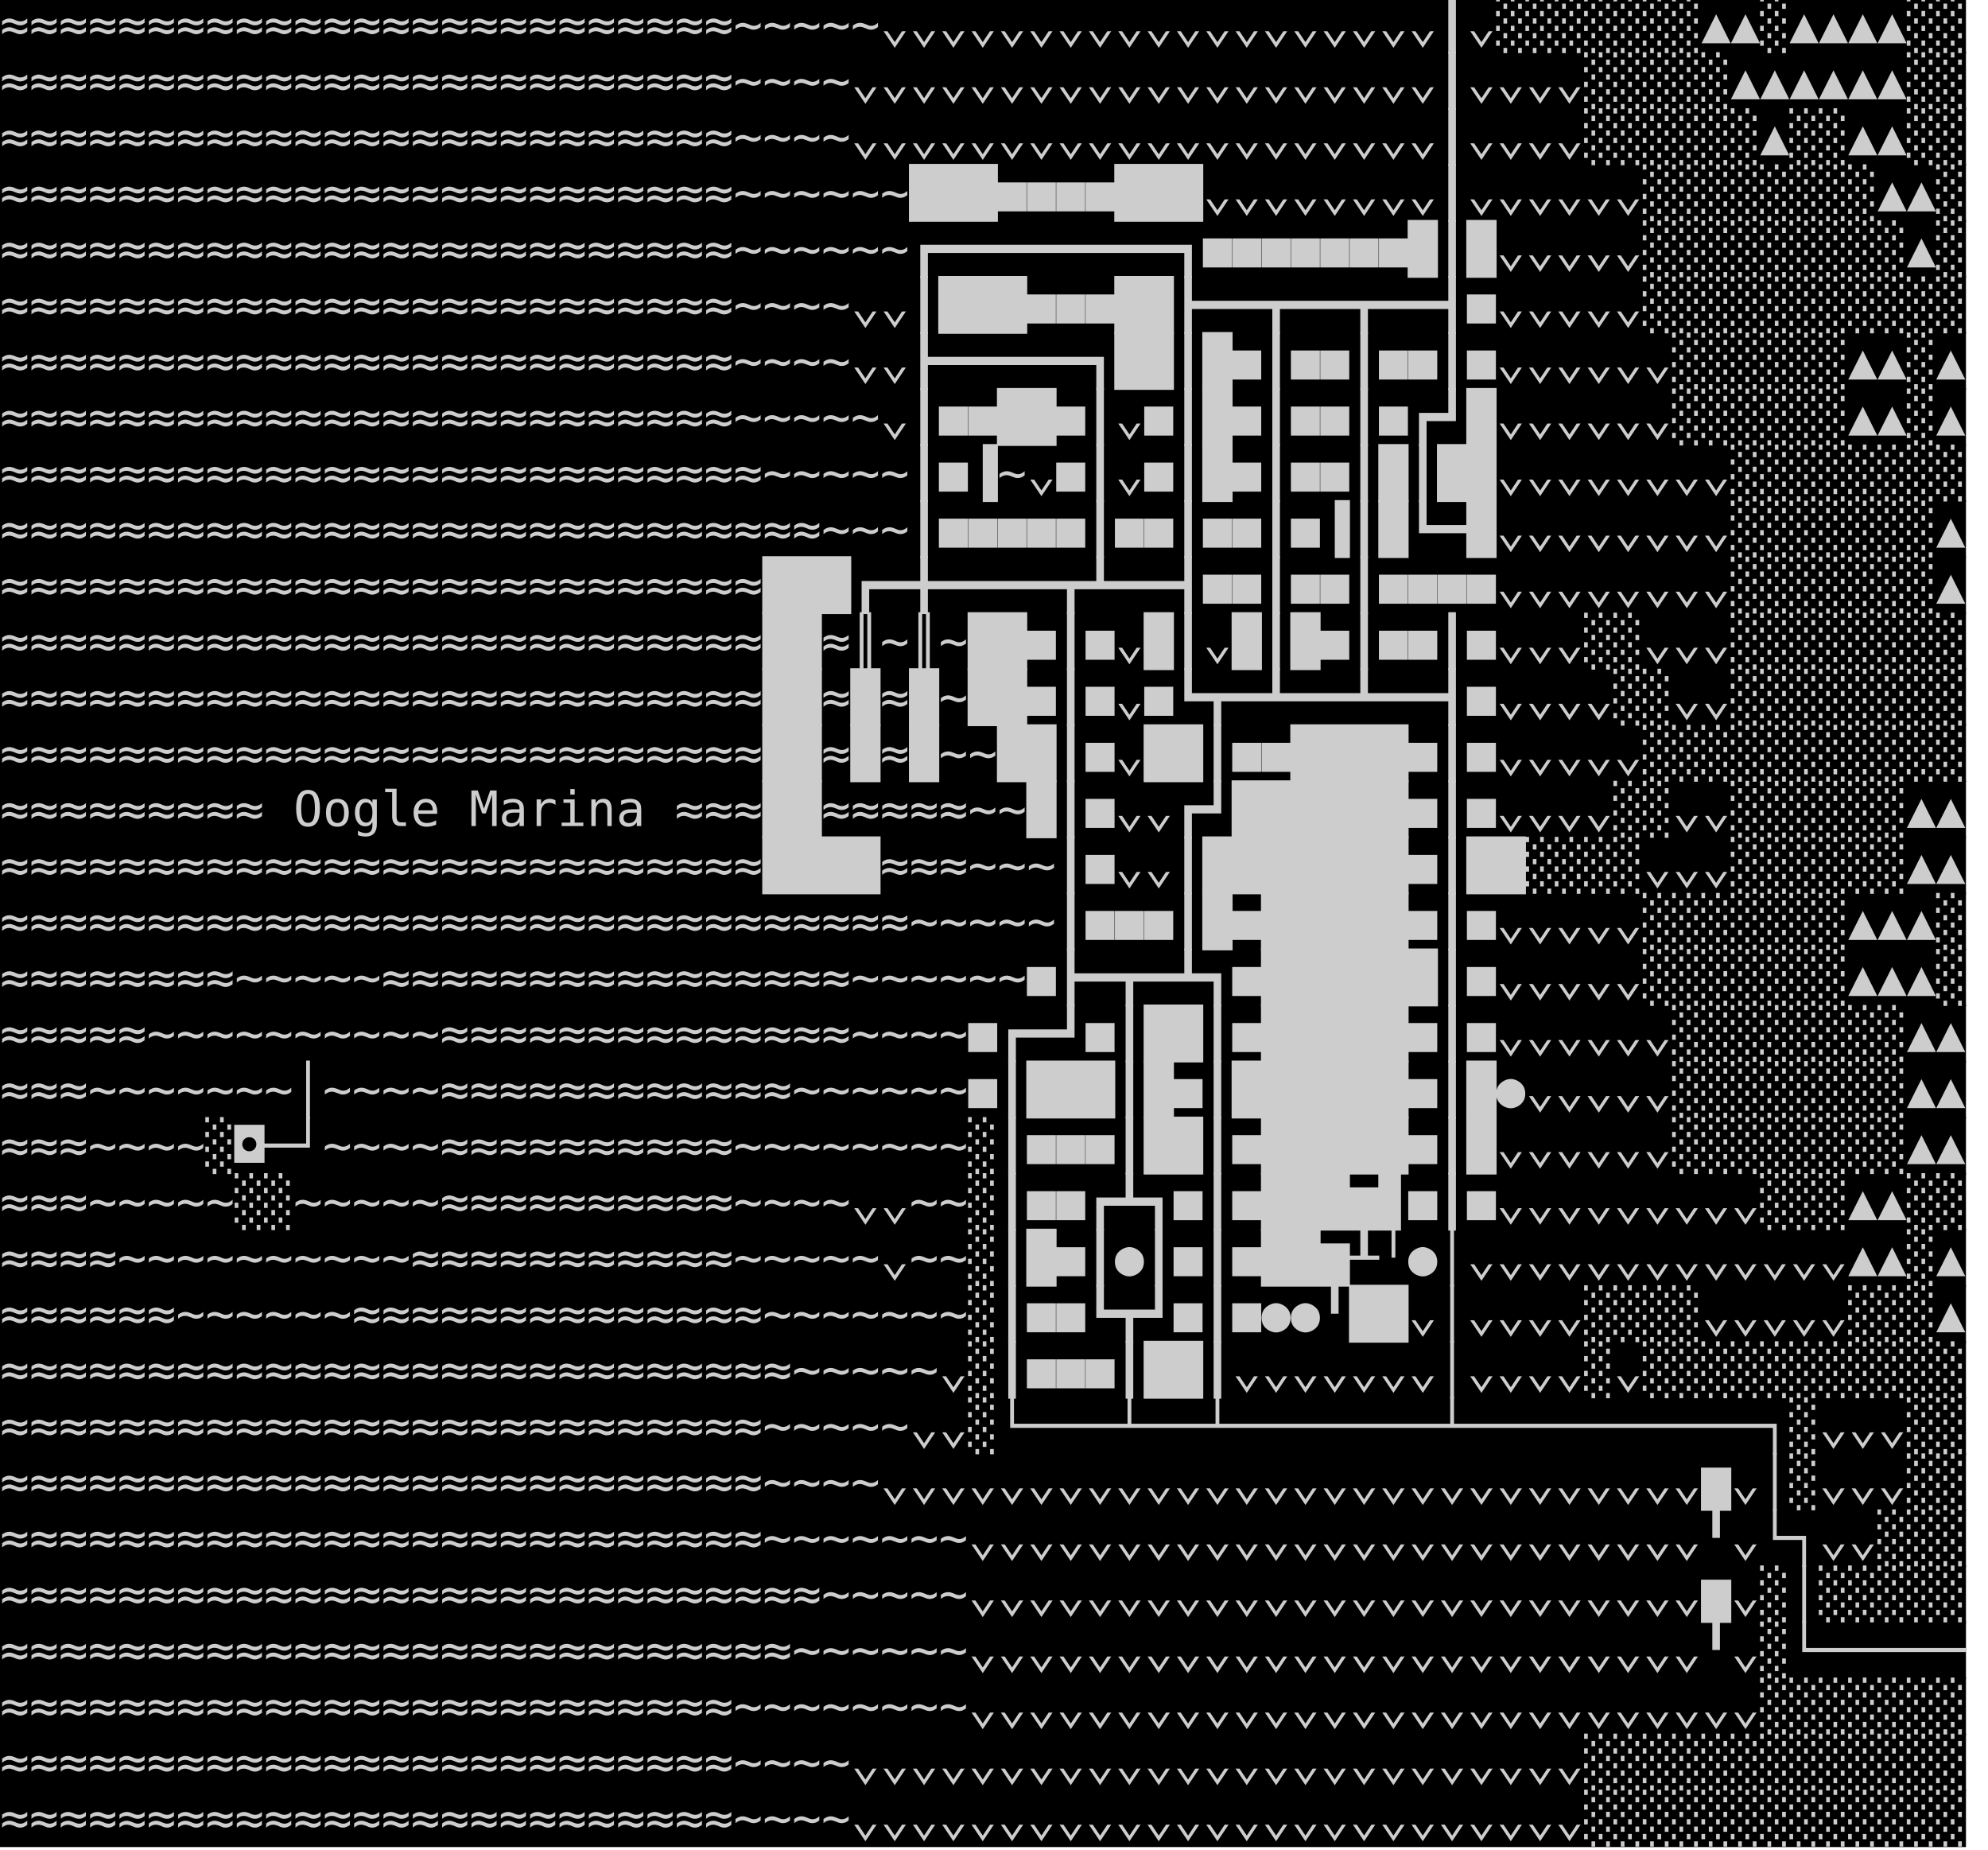
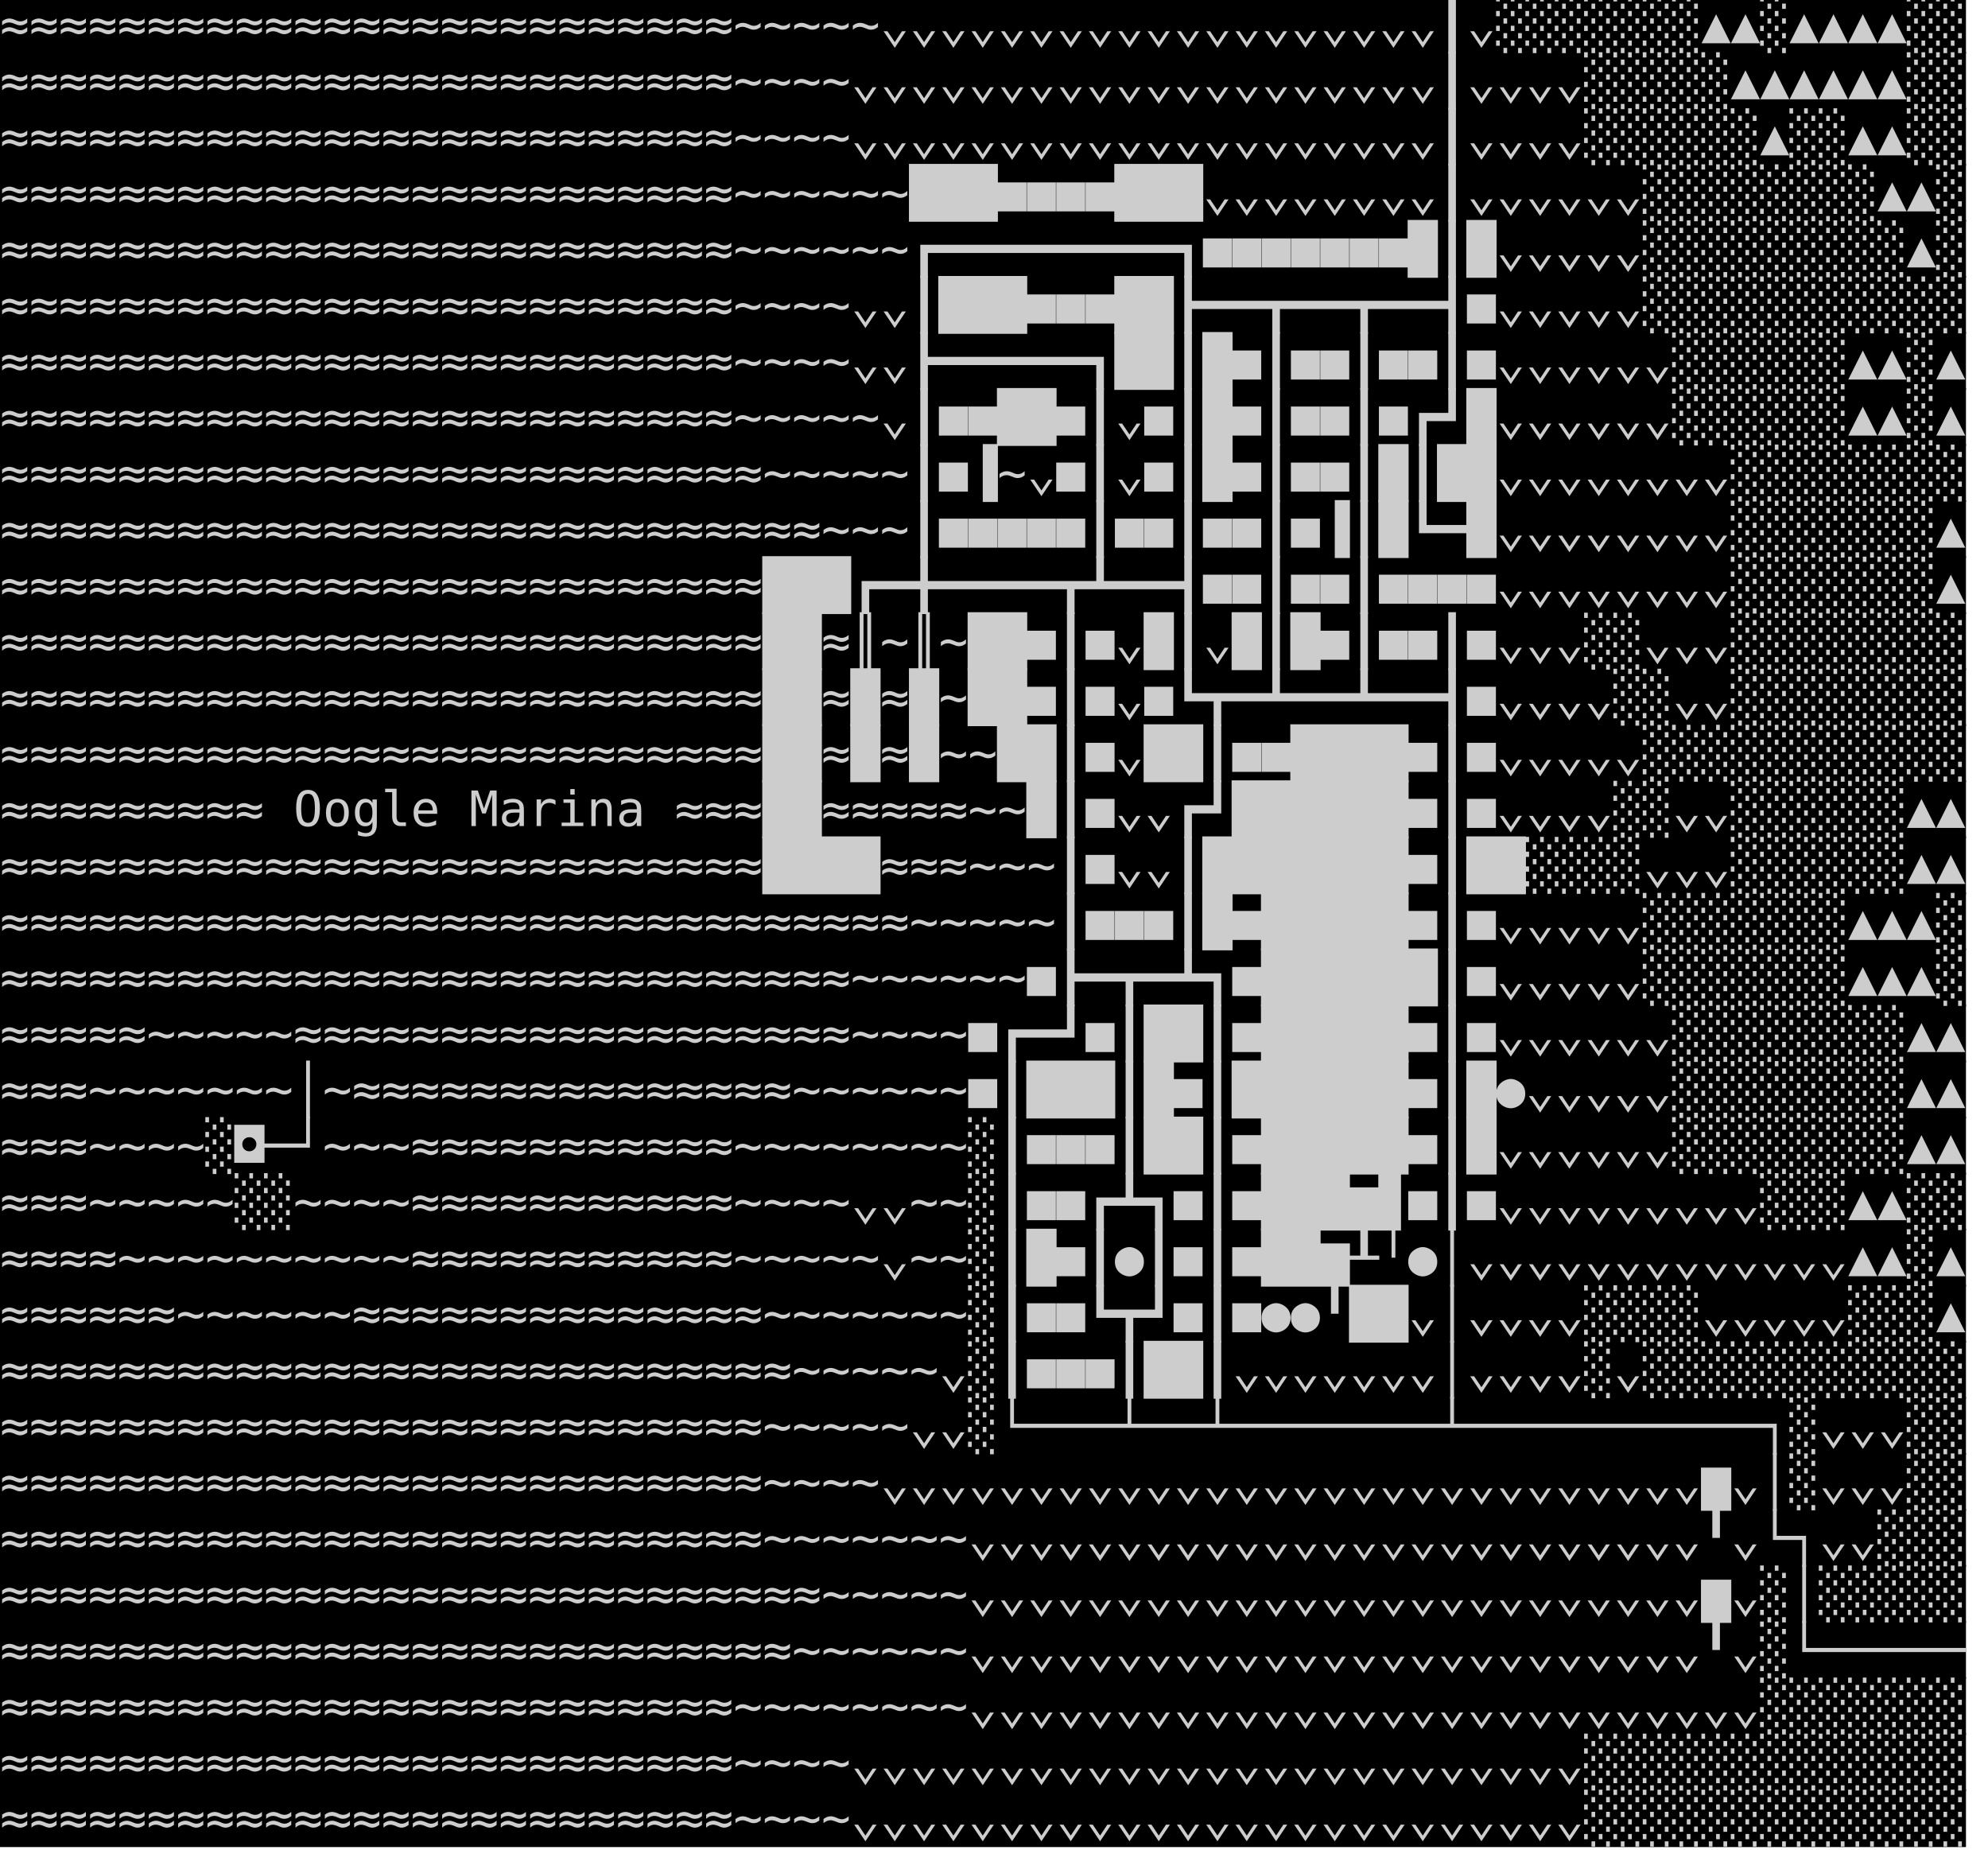
<svg xmlns="http://www.w3.org/2000/svg" version="1.1" width="408.0px" height="379.5px" viewBox="0 0 408.0 379.5" style="letter-spacing:0em;font-size:10px;font-family:'DejaVu Sans Mono';stroke:none">
  <text y="8.5" x="0.0" style="fill:#000000">███████████████████████████████████████████████████████████████████</text>
█<text y="20.0" x="0.0" style="fill:#000000">███████████████████████████████████████████████████████████████████</text>
█<text y="31.5" x="0.0" style="fill:#000000">███████████████████████████████████████████████████████████████████</text>
█<text y="43.0" x="0.0" style="fill:#000000">███████████████████████████████████████████████████████████████████</text>
█<text y="54.5" x="0.0" style="fill:#000000">███████████████████████████████████████████████████████████████████</text>
█<text y="66.0" x="0.0" style="fill:#000000">███████████████████████████████████████████████████████████████████</text>
█<text y="77.5" x="0.0" style="fill:#000000">███████████████████████████████████████████████████████████████████</text>
█<text y="89.0" x="0.0" style="fill:#000000">███████████████████████████████████████████████████████████████████</text>
█<text y="100.5" x="0.0" style="fill:#000000">███████████████████████████████████████████████████████████████████</text>
█<text y="112.0" x="0.0" style="fill:#000000">███████████████████████████████████████████████████████████████████</text>
█<text y="123.5" x="0.0" style="fill:#000000">███████████████████████████████████████████████████████████████████</text>
█<text y="135.0" x="0.0" style="fill:#000000">███████████████████████████████████████████████████████████████████</text>
█<text y="146.5" x="0.0" style="fill:#000000">███████████████████████████████████████████████████████████████████</text>
█<text y="158.0" x="0.0" style="fill:#000000">███████████████████████████████████████████████████████████████████</text>
█<text y="169.5" x="0.0" style="fill:#000000">███████████████████████████████████████████████████████████████████</text>
█<text y="181.0" x="0.0" style="fill:#000000">███████████████████████████████████████████████████████████████████</text>
█<text y="192.5" x="0.0" style="fill:#000000">███████████████████████████████████████████████████████████████████</text>
█<text y="204.0" x="0.0" style="fill:#000000">███████████████████████████████████████████████████████████████████</text>
█<text y="215.5" x="0.0" style="fill:#000000">███████████████████████████████████████████████████████████████████</text>
█<text y="227.0" x="0.0" style="fill:#000000">███████████████████████████████████████████████████████████████████</text>
█<text y="238.5" x="0.0" style="fill:#000000">███████████████████████████████████████████████████████████████████</text>
█<text y="250.0" x="0.0" style="fill:#000000">███████████████████████████████████████████████████████████████████</text>
█<text y="261.5" x="0.0" style="fill:#000000">███████████████████████████████████████████████████████████████████</text>
█<text y="273.0" x="0.0" style="fill:#000000">███████████████████████████████████████████████████████████████████</text>
█<text y="284.5" x="0.0" style="fill:#000000">███████████████████████████████████████████████████████████████████</text>
█<text y="296.0" x="0.0" style="fill:#000000">███████████████████████████████████████████████████████████████████</text>
█<text y="307.5" x="0.0" style="fill:#000000">███████████████████████████████████████████████████████████████████</text>
█<text y="319.0" x="0.0" style="fill:#000000">███████████████████████████████████████████████████████████████████</text>
█<text y="330.5" x="0.0" style="fill:#000000">███████████████████████████████████████████████████████████████████</text>
█<text y="342.0" x="0.0" style="fill:#000000">███████████████████████████████████████████████████████████████████</text>
█<text y="353.5" x="0.0" style="fill:#000000">███████████████████████████████████████████████████████████████████</text>
█<text y="365.0" x="0.0" style="fill:#000000">███████████████████████████████████████████████████████████████████</text>
█<text y="376.5" x="0.0" style="fill:#000000">███████████████████████████████████████████████████████████████████</text>
█<text y="8.5" x="0.0" style="fill:#cdcdcd">≈≈≈≈≈≈≈≈≈≈≈≈≈≈≈≈≈≈≈≈≈≈≈≈≈~~~~~⌄⌄⌄⌄⌄⌄⌄⌄⌄⌄⌄⌄⌄⌄⌄⌄⌄⌄⌄┃⌄░░░░░░░▲▲░▲▲▲▲░░</text>
░<text y="20.0" x="0.0" style="fill:#cdcdcd">≈≈≈≈≈≈≈≈≈≈≈≈≈≈≈≈≈≈≈≈≈≈≈≈≈~~~~⌄⌄⌄⌄⌄⌄⌄⌄⌄⌄⌄⌄⌄⌄⌄⌄⌄⌄⌄⌄┃⌄⌄⌄⌄░░░░░▲▲▲▲▲▲░░</text>
░<text y="31.5" x="0.0" style="fill:#cdcdcd">≈≈≈≈≈≈≈≈≈≈≈≈≈≈≈≈≈≈≈≈≈≈≈≈≈~~~~⌄⌄⌄⌄⌄⌄⌄⌄⌄⌄⌄⌄⌄⌄⌄⌄⌄⌄⌄⌄┃⌄⌄⌄⌄░░░░░░▲░░▲▲░░</text>
░<text y="43.0" x="0.0" style="fill:#cdcdcd">≈≈≈≈≈≈≈≈≈≈≈≈≈≈≈≈≈≈≈≈≈≈≈≈≈~~~~~~███■■■■███⌄⌄⌄⌄⌄⌄⌄⌄┃⌄⌄⌄⌄⌄⌄░░░░░░░░▲▲░</text>
░<text y="54.5" x="0.0" style="fill:#cdcdcd">≈≈≈≈≈≈≈≈≈≈≈≈≈≈≈≈≈≈≈≈≈≈≈≈≈~~~~~~┏━━━━━━━━┓■■■■■■■█┃█⌄⌄⌄⌄⌄░░░░░░░░░▲░</text>
░<text y="66.0" x="0.0" style="fill:#cdcdcd">≈≈≈≈≈≈≈≈≈≈≈≈≈≈≈≈≈≈≈≈≈≈≈≈≈~~~~⌄⌄┃███■■■██┣━━┳━━┳━━┫■⌄⌄⌄⌄⌄░░░░░░░░░░░</text>
░<text y="77.5" x="0.0" style="fill:#cdcdcd">≈≈≈≈≈≈≈≈≈≈≈≈≈≈≈≈≈≈≈≈≈≈≈≈≈~~~~⌄⌄┣━━━━━┓██┃█■┃■■┃■■┃■⌄⌄⌄⌄⌄⌄░░░░░░▲▲░▲</text>
▲<text y="89.0" x="0.0" style="fill:#cdcdcd">≈≈≈≈≈≈≈≈≈≈≈≈≈≈≈≈≈≈≈≈≈≈≈≈≈~~~~~⌄┃■■██■┃⌄■┃█■┃■■┃■┏┛█⌄⌄⌄⌄⌄⌄░░░░░░▲▲░▲</text>
▲<text y="100.5" x="0.0" style="fill:#cdcdcd">≈≈≈≈≈≈≈≈≈≈≈≈≈≈≈≈≈≈≈≈≈≈≈≈≈≈~~~~~┃■▐~⌄■┃⌄■┃█■┃■■┃█┃██⌄⌄⌄⌄⌄⌄⌄⌄░░░░░░░░</text>
░<text y="112.0" x="0.0" style="fill:#cdcdcd">≈≈≈≈≈≈≈≈≈≈≈≈≈≈≈≈≈≈≈≈≈≈≈≈≈≈≈≈~~~┃■■■■■┃■■┃■■┃■▐┃█┗━█⌄⌄⌄⌄⌄⌄⌄⌄░░░░░░░▲</text>
▲<text y="123.5" x="0.0" style="fill:#cdcdcd">≈≈≈≈≈≈≈≈≈≈≈≈≈≈≈≈≈≈≈≈≈≈≈≈≈≈███┏━╋━━━━┳┻━━┫■■┃■■┃■■■■⌄⌄⌄⌄⌄⌄⌄⌄░░░░░░░▲</text>
▲<text y="135.0" x="0.0" style="fill:#cdcdcd">≈≈≈≈≈≈≈≈≈≈≈≈≈≈≈≈≈≈≈≈≈≈≈≈≈≈██≈║~║~██■┃■⌄█┃⌄█┃█■┃■■┃■⌄⌄⌄░░⌄⌄⌄░░░░░░░░</text>
▲<text y="146.5" x="0.0" style="fill:#cdcdcd">≈≈≈≈≈≈≈≈≈≈≈≈≈≈≈≈≈≈≈≈≈≈≈≈≈≈██≈█≈█~██■┃■⌄■┗┳━┻━━┻━━┫■⌄⌄⌄⌄░░⌄⌄░░░░░░░░</text>
░<text y="158.0" x="0.0" style="fill:#cdcdcd">≈≈≈≈≈≈≈≈≈≈≈≈≈≈≈≈≈≈≈≈≈≈≈≈≈≈██≈█≈█~~██┃■⌄██┃■■████■┃■⌄⌄⌄⌄⌄░░░░░░░░░░░</text>
░<text y="169.5" x="0.0" style="fill:#cdcdcd">≈≈≈≈≈≈≈≈≈ Oogle Marina ≈≈≈██≈≈≈≈≈~~█┃■⌄⌄┏┛██████■┃■⌄⌄⌄⌄░░⌄⌄░░░░░░▲▲</text>
▲<text y="181.0" x="0.0" style="fill:#cdcdcd">≈≈≈≈≈≈≈≈≈≈≈≈≈≈≈≈≈≈≈≈≈≈≈≈≈≈████≈≈≈~~~┃■⌄⌄┃███████■┃██░░░░⌄⌄⌄░░░░░░▲▲</text>
▲<text y="192.5" x="0.0" style="fill:#cdcdcd">≈≈≈≈≈≈≈≈≈≈≈≈≈≈≈≈≈≈≈≈≈≈≈≈≈≈≈≈≈≈≈~~~~~┃■■■┃█■█████■┃■⌄⌄⌄⌄⌄░░░░░░░▲▲▲░</text>
- ░<text y="204.0" x="0.0" style="fill:#cdcdcd">≈≈≈≈≈≈≈≈~~~~~≈≈≈≈≈≈≈≈≈≈≈≈≈≈≈≈~~~~~~■┣━┳━┻┓■██████┃■⌄⌄⌄⌄⌄░░░░░░░▲▲▲░</text>
- ░<text y="215.5" x="0.0" style="fill:#cdcdcd">≈≈≈≈≈~~~~~~~~~~≈≈≈≈≈≈≈≈≈≈≈≈≈≈~~~~■┏━┛■┃██┃■█████■┃■⌄⌄⌄⌄⌄⌄░░░░░░░░▲▲</text>
- ▲<text y="227.0" x="0.0" style="fill:#cdcdcd">≈≈≈~~~~~~~│~~~~≈≈≈≈≈≈≈≈≈≈≈≈~~~~~~■┃███┃█■┃██████■┃█●⌄⌄⌄⌄⌄░░░░░░░░▲▲</text>
- ▲<text y="238.5" x="0.0" style="fill:#cdcdcd">≈≈≈~~~~░◘─┘~~~~≈≈≈≈≈≈≈≈≈≈~~~~~~~~░┃■■■┃██┃■█████■┃█⌄⌄⌄⌄⌄⌄░░░░░░░░▲▲</text>
- ▲<text y="250.0" x="0.0" style="fill:#cdcdcd">≈≈≈~~~~~░░~~~~~≈≈≈≈≈≈≈≈≈≈~~~~⌄⌄~~░┃■■┏┻┓■┃■███▆▊■┃■⌄⌄⌄⌄⌄⌄⌄⌄⌄░░░▲▲░░</text>
+ ░<text y="204.0" x="0.0" style="fill:#cdcdcd">≈≈≈≈≈≈≈≈≈≈≈≈≈≈≈≈≈≈≈≈≈≈≈≈≈≈≈≈≈~~~~~~■┣━┳━┻┓■██████┃■⌄⌄⌄⌄⌄░░░░░░░▲▲▲░</text>
+ ░<text y="215.5" x="0.0" style="fill:#cdcdcd">≈≈≈≈≈~~~~~≈≈≈≈≈≈≈≈≈≈≈≈≈≈≈≈≈≈≈~~~~■┏━┛■┃██┃■█████■┃■⌄⌄⌄⌄⌄⌄░░░░░░░░▲▲</text>
+ ▲<text y="227.0" x="0.0" style="fill:#cdcdcd">≈≈≈~~~~~~~│~≈≈≈≈≈≈≈≈≈≈≈≈≈≈≈~~~~~~■┃███┃█■┃██████■┃█●⌄⌄⌄⌄⌄░░░░░░░░▲▲</text>
+ ▲<text y="238.5" x="0.0" style="fill:#cdcdcd">≈≈≈~~~~░◘─┘~~~≈≈≈≈≈≈≈≈≈≈≈~~~~~~~~░┃■■■┃██┃■█████■┃█⌄⌄⌄⌄⌄⌄░░░░░░░░▲▲</text>
+ ▲<text y="250.0" x="0.0" style="fill:#cdcdcd">≈≈≈~~~~~░░~~~~≈≈≈≈≈≈≈≈≈≈≈~~~~⌄⌄~~░┃■■┏┻┓■┃■███▆▊■┃■⌄⌄⌄⌄⌄⌄⌄⌄⌄░░░▲▲░░</text>
░<text y="261.5" x="0.0" style="fill:#cdcdcd">≈≈≈≈~~~~~~~~~~≈≈≈≈≈≈≈≈≈≈≈~~~~~⌄~~░┃█■┃●┃■┃■██▆┸╵●│⌄⌄⌄⌄⌄⌄⌄⌄⌄⌄⌄⌄⌄▲▲░▲</text>
▲<text y="273.0" x="0.0" style="fill:#cdcdcd">≈≈≈≈≈≈~~~~~~≈≈≈≈≈≈≈≈≈≈≈≈≈≈~~~~~~~░┃■■┗┳┛■┃■●●╹██⌄│⌄⌄⌄⌄░░░░⌄⌄⌄⌄⌄░░░▲</text>
▲<text y="284.5" x="0.0" style="fill:#cdcdcd">≈≈≈≈≈≈≈≈≈≈≈≈≈≈≈≈≈≈≈≈≈≈≈≈≈≈≈~~~~~⌄░┃■■■┃██┃⌄⌄⌄⌄⌄⌄⌄│⌄⌄⌄⌄░⌄░░░░░░░░░░░</text>
░<text y="296.0" x="0.0" style="fill:#cdcdcd">≈≈≈≈≈≈≈≈≈≈≈≈≈≈≈≈≈≈≈≈≈≈≈≈≈≈~~~~~⌄⌄░└───┴──┴───────┴──────────┐░⌄⌄⌄░░</text>
░<text y="307.5" x="0.0" style="fill:#cdcdcd">≈≈≈≈≈≈≈≈≈≈≈≈≈≈≈≈≈≈≈≈≈≈≈≈≈≈~~~~⌄⌄⌄⌄⌄⌄⌄⌄⌄⌄⌄⌄⌄⌄⌄⌄⌄⌄⌄⌄⌄⌄⌄⌄⌄⌄⌄⌄▆⌄│░⌄⌄⌄░░</text>
░<text y="319.0" x="0.0" style="fill:#cdcdcd">≈≈≈≈≈≈≈≈≈≈≈≈≈≈≈≈≈≈≈≈≈≈≈≈≈≈~~~~~~~⌄⌄⌄⌄⌄⌄⌄⌄⌄⌄⌄⌄⌄⌄⌄⌄⌄⌄⌄⌄⌄⌄⌄⌄⌄╹⌄└┐⌄⌄░░░</text>
░<text y="330.5" x="0.0" style="fill:#cdcdcd">≈≈≈≈≈≈≈≈≈≈≈≈≈≈≈≈≈≈≈≈≈≈≈≈≈≈≈≈~~~~~⌄⌄⌄⌄⌄⌄⌄⌄⌄⌄⌄⌄⌄⌄⌄⌄⌄⌄⌄⌄⌄⌄⌄⌄⌄▆⌄░│░░░░░</text>
░<text y="342.0" x="0.0" style="fill:#cdcdcd">≈≈≈≈≈≈≈≈≈≈≈≈≈≈≈≈≈≈≈≈≈≈≈≈≈≈≈~~~~~~⌄⌄⌄⌄⌄⌄⌄⌄⌄⌄⌄⌄⌄⌄⌄⌄⌄⌄⌄⌄⌄⌄⌄⌄⌄╹⌄░└─────</text>
─<text y="353.5" x="0.0" style="fill:#cdcdcd">≈≈≈≈≈≈≈≈≈≈≈≈≈≈≈≈≈≈≈≈≈≈≈≈≈~~~~~~~~⌄⌄⌄⌄⌄⌄⌄⌄⌄⌄⌄⌄⌄⌄⌄⌄⌄⌄⌄⌄⌄⌄⌄⌄⌄⌄⌄░░░░░░░</text>
░<text y="365.0" x="0.0" style="fill:#cdcdcd">≈≈≈≈≈≈≈≈≈≈≈≈≈≈≈≈≈≈≈≈≈≈≈≈≈~~~~⌄⌄⌄⌄⌄⌄⌄⌄⌄⌄⌄⌄⌄⌄⌄⌄⌄⌄⌄⌄⌄⌄⌄⌄⌄░░░░░░░░░░░░░</text>
░<text y="376.5" x="0.0" style="fill:#cdcdcd">≈≈≈≈≈≈≈≈≈≈≈≈≈≈≈≈≈≈≈≈≈≈≈≈≈~~~~⌄⌄⌄⌄⌄⌄⌄⌄⌄⌄⌄⌄⌄⌄⌄⌄⌄⌄⌄⌄⌄⌄⌄⌄⌄░░░░░░░░░░░░░</text>
░</svg>
